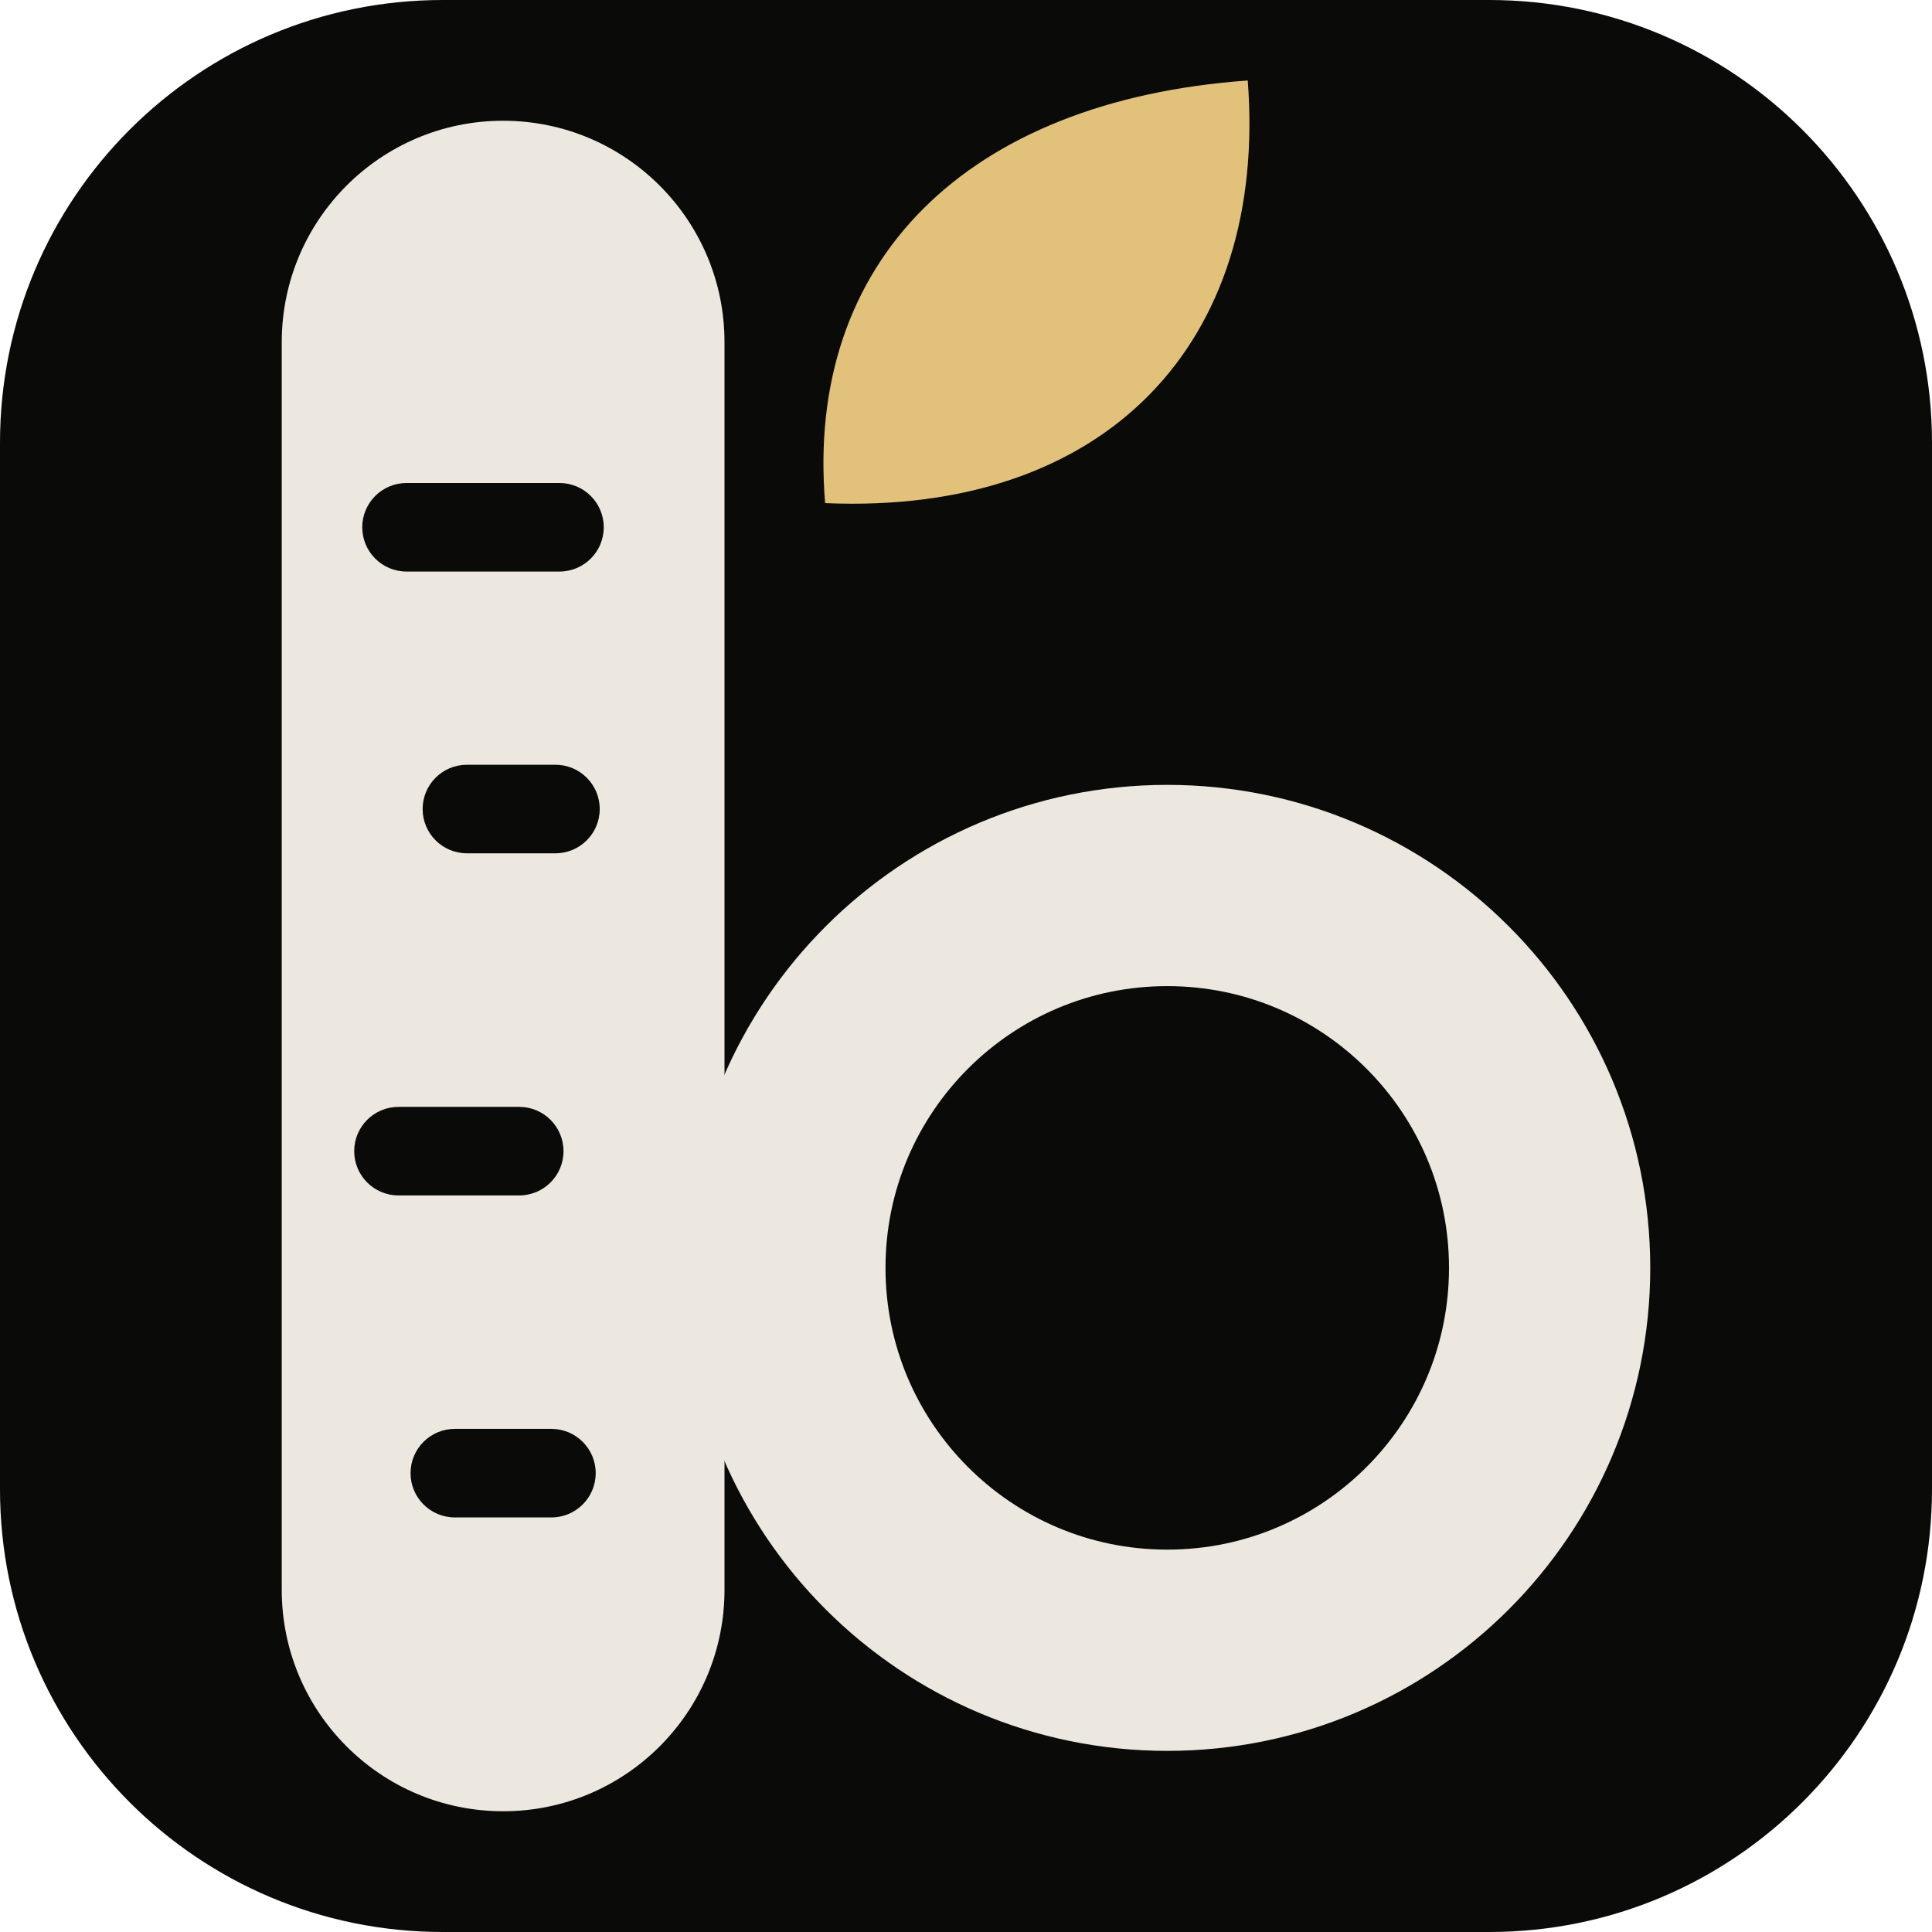
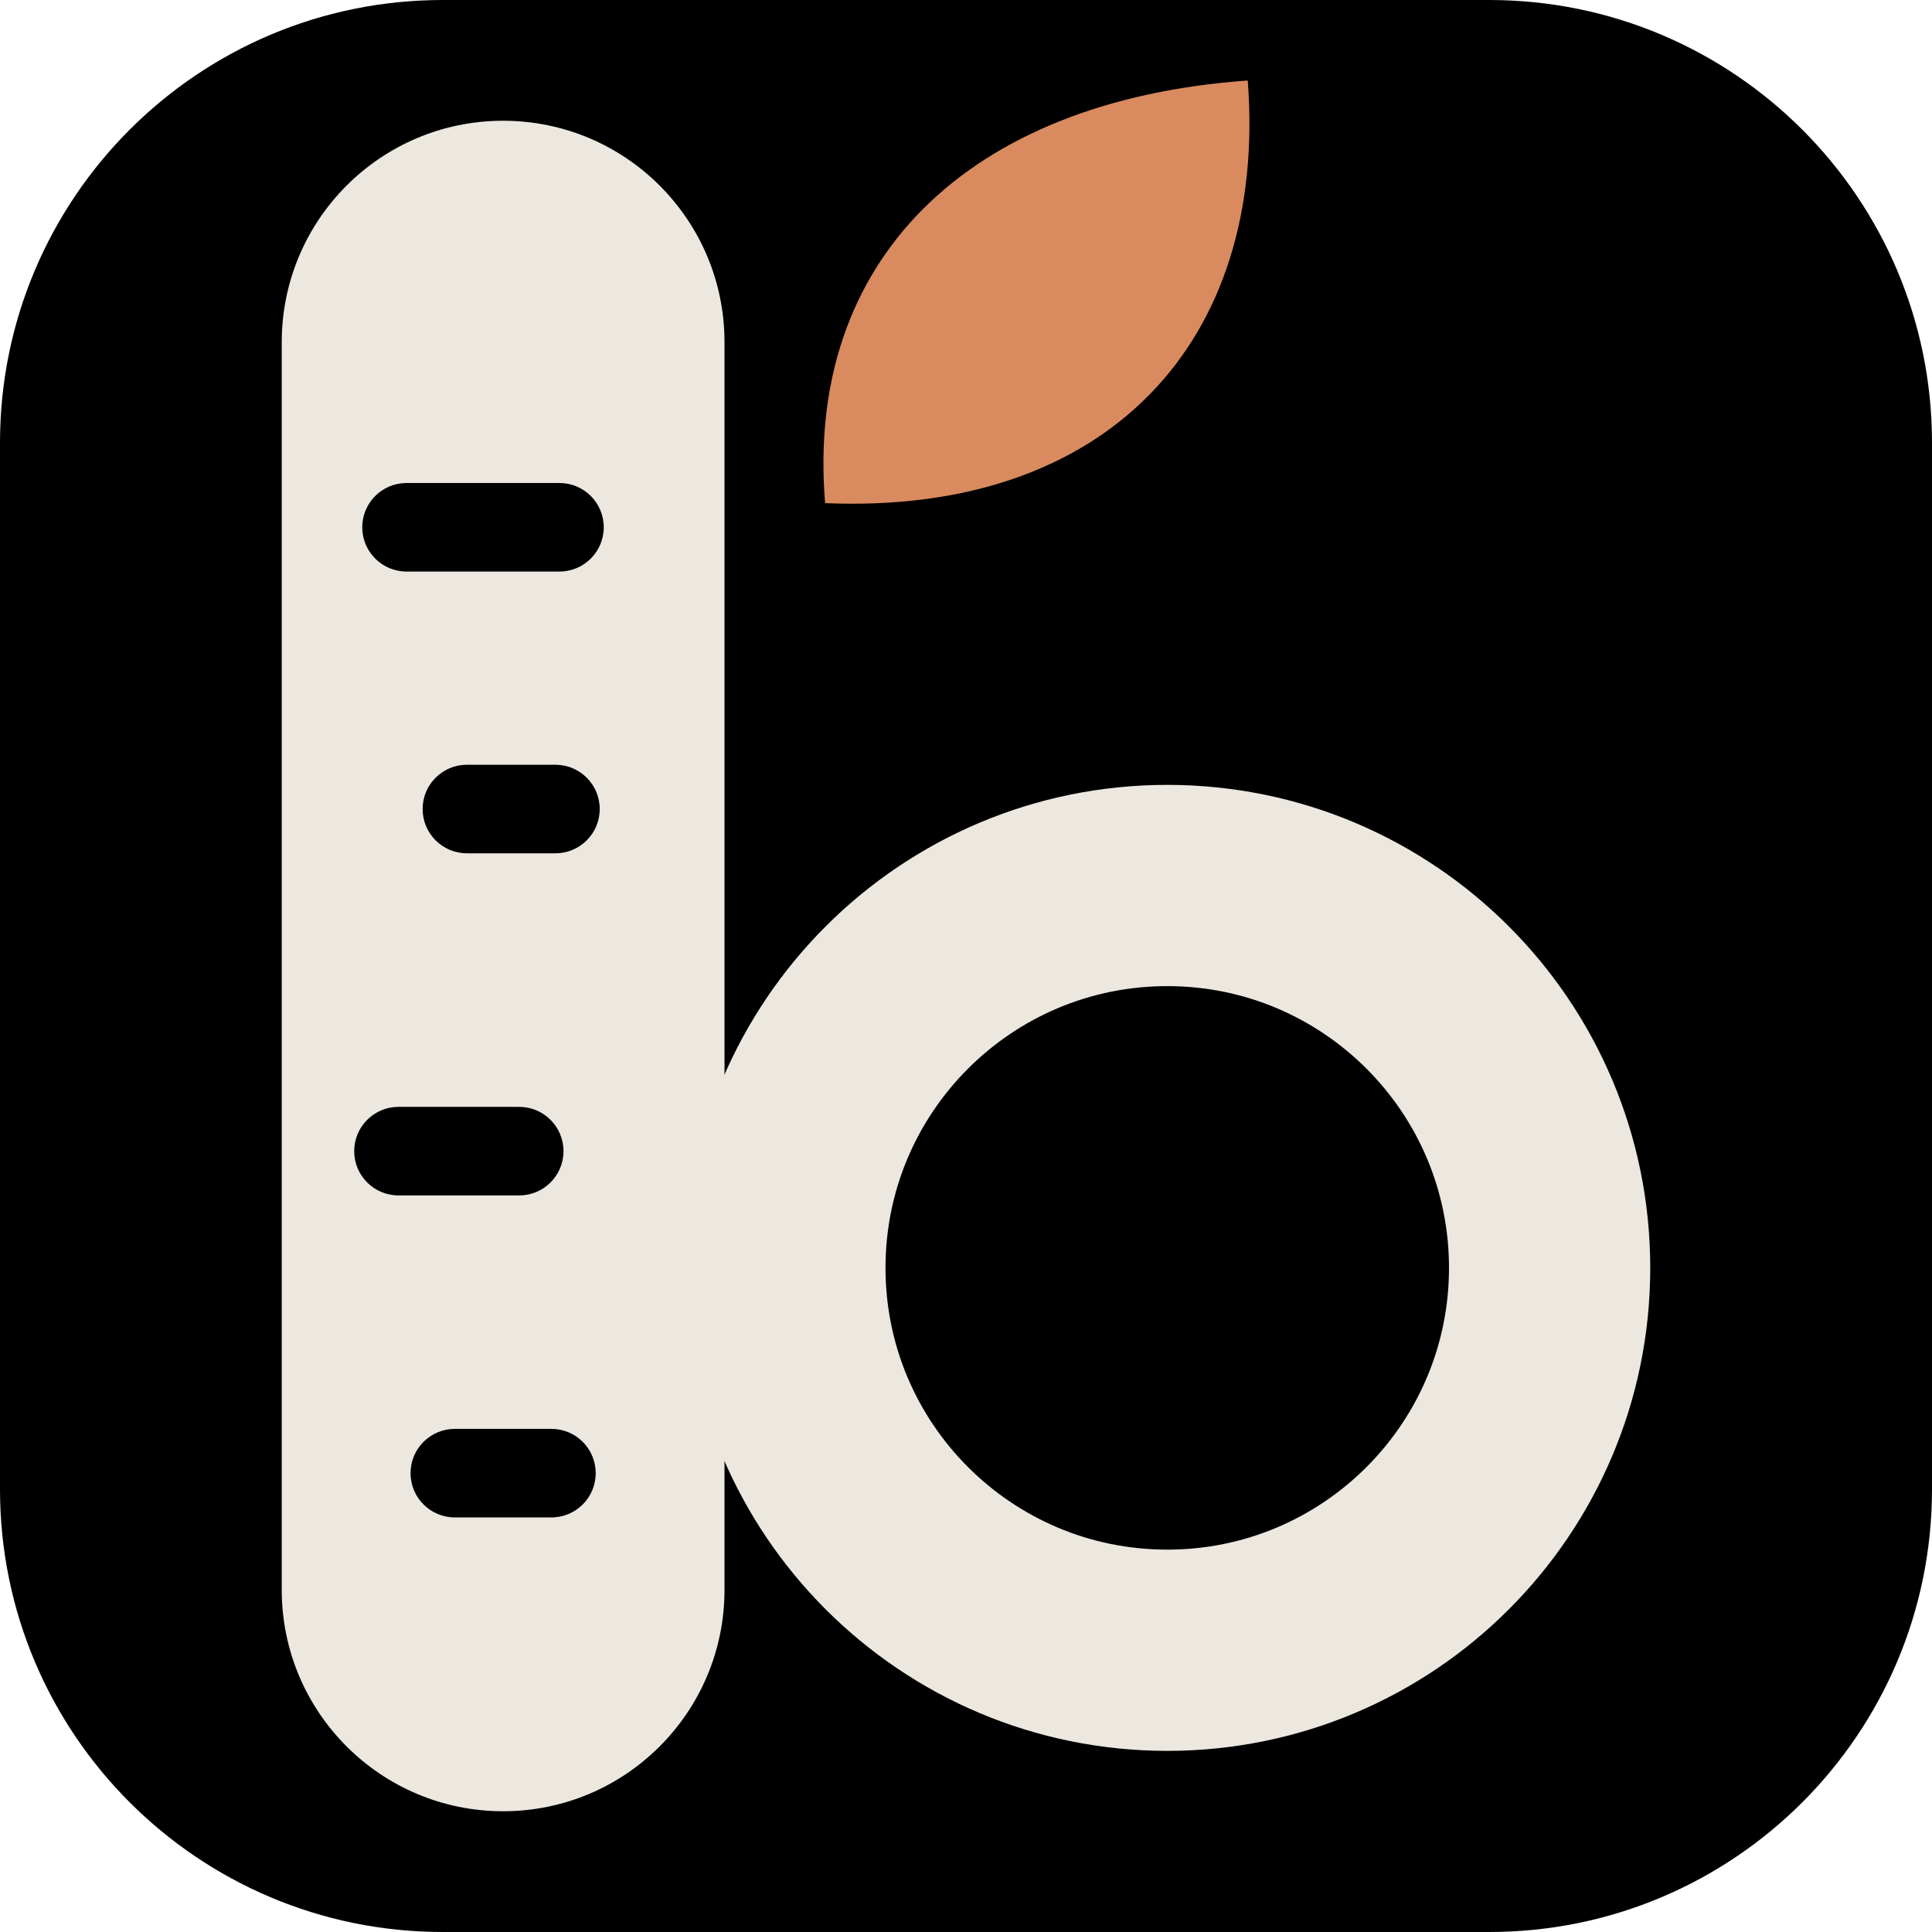
<svg xmlns="http://www.w3.org/2000/svg" viewBox="0 0 48 48">
-   <rect width="48" height="48" rx="11" fill="#0a0b09" />
+   <rect width="48" height="48" rx="11" fill="#000000" />
  <g transform="translate(1 0)">
    <path fill="#ece8df" fill-rule="evenodd" d="M6 8.5a5.5 5.5 0 0 1 11 0v31a5.5 5.5 0 0 1-11 0z       M9.1 12h3.8a1.1 1.1 0 0 1 0 2.2H9.1a1.1 1.1 0 0 1 0-2.2z       M10.6 19h2.2a1.1 1.1 0 0 1 0 2.2h-2.2a1.1 1.1 0 0 1 0-2.2z       M8.9 27.5h3a1.1 1.1 0 0 1 0 2.2h-3a1.1 1.1 0 0 1 0-2.2z       M10.3 35.5h2.4a1.1 1.1 0 0 1 0 2.2h-2.4a1.1 1.1 0 0 1 0-2.2z" />
    <circle cx="28" cy="31.5" r="9.5" fill="none" stroke="#ece8df" stroke-width="5" />
-     <path fill="#e2c27a" d="M19.5 12.5C19 6.5 23 2.5 30 2c.5 6.5-3.5 10.8-10.5 10.5z" />
+     <path fill="#d98a5f" d="M19.5 12.5C19 6.5 23 2.5 30 2c.5 6.5-3.5 10.8-10.5 10.5z" />
  </g>
</svg>
